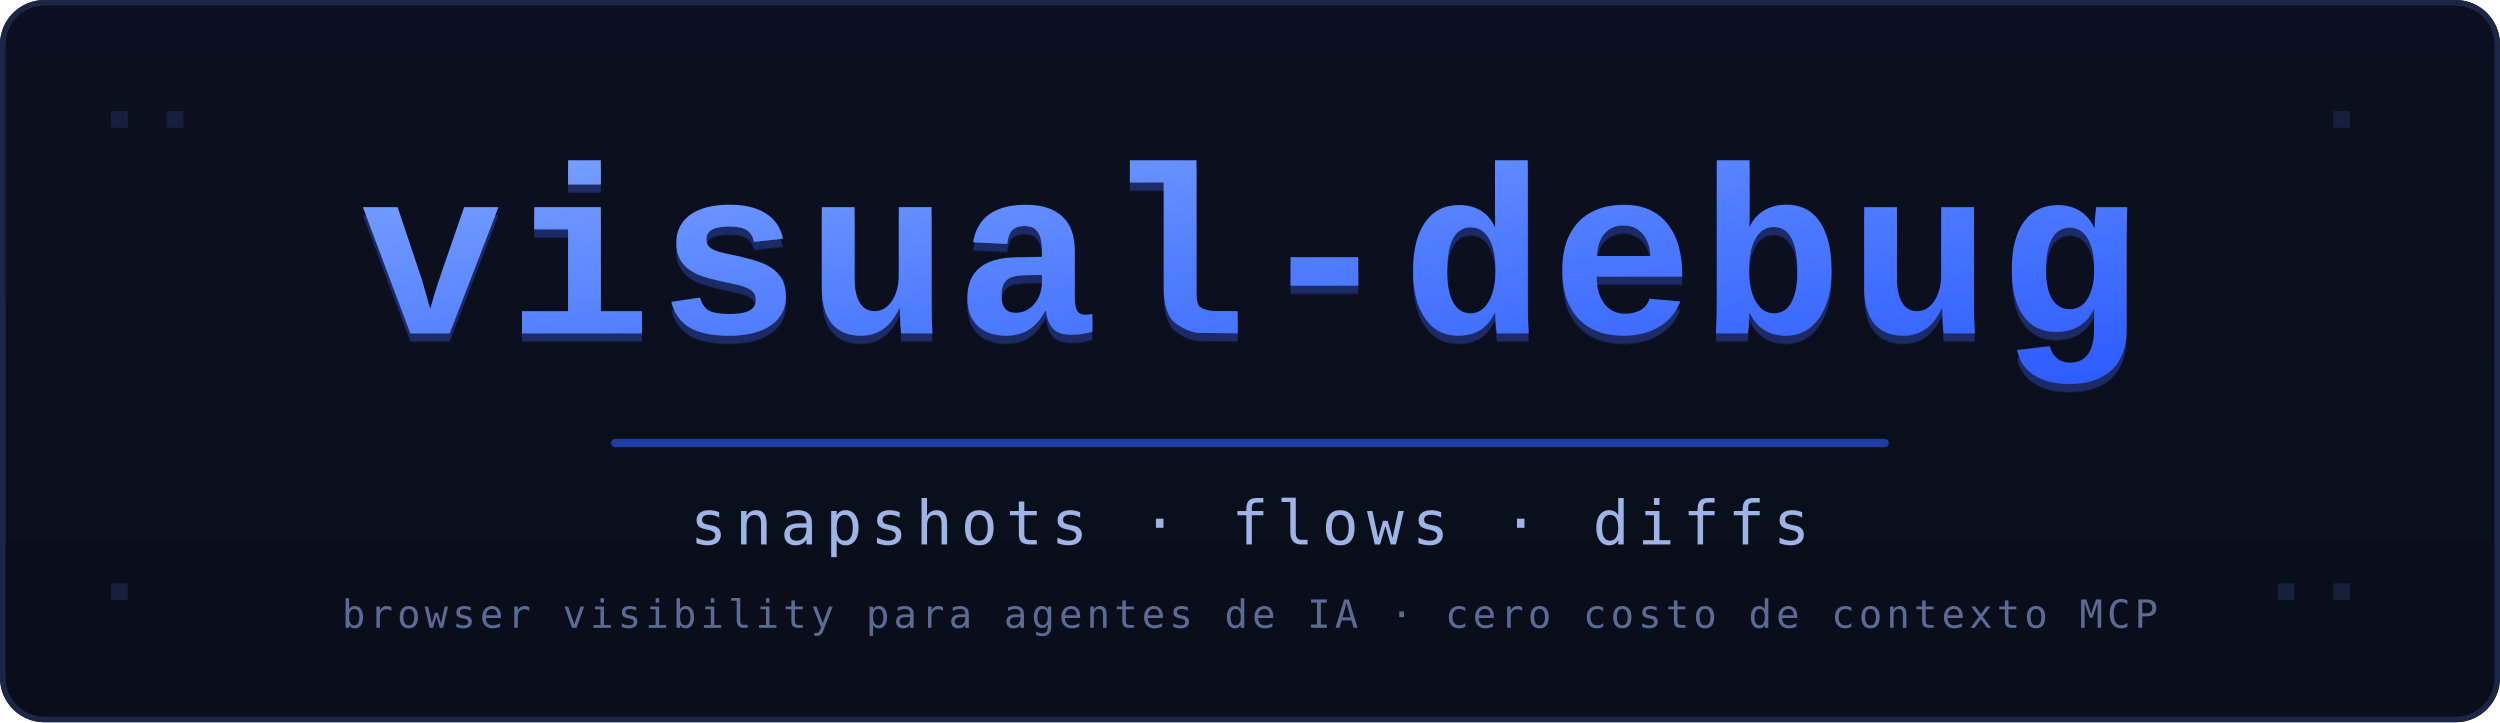
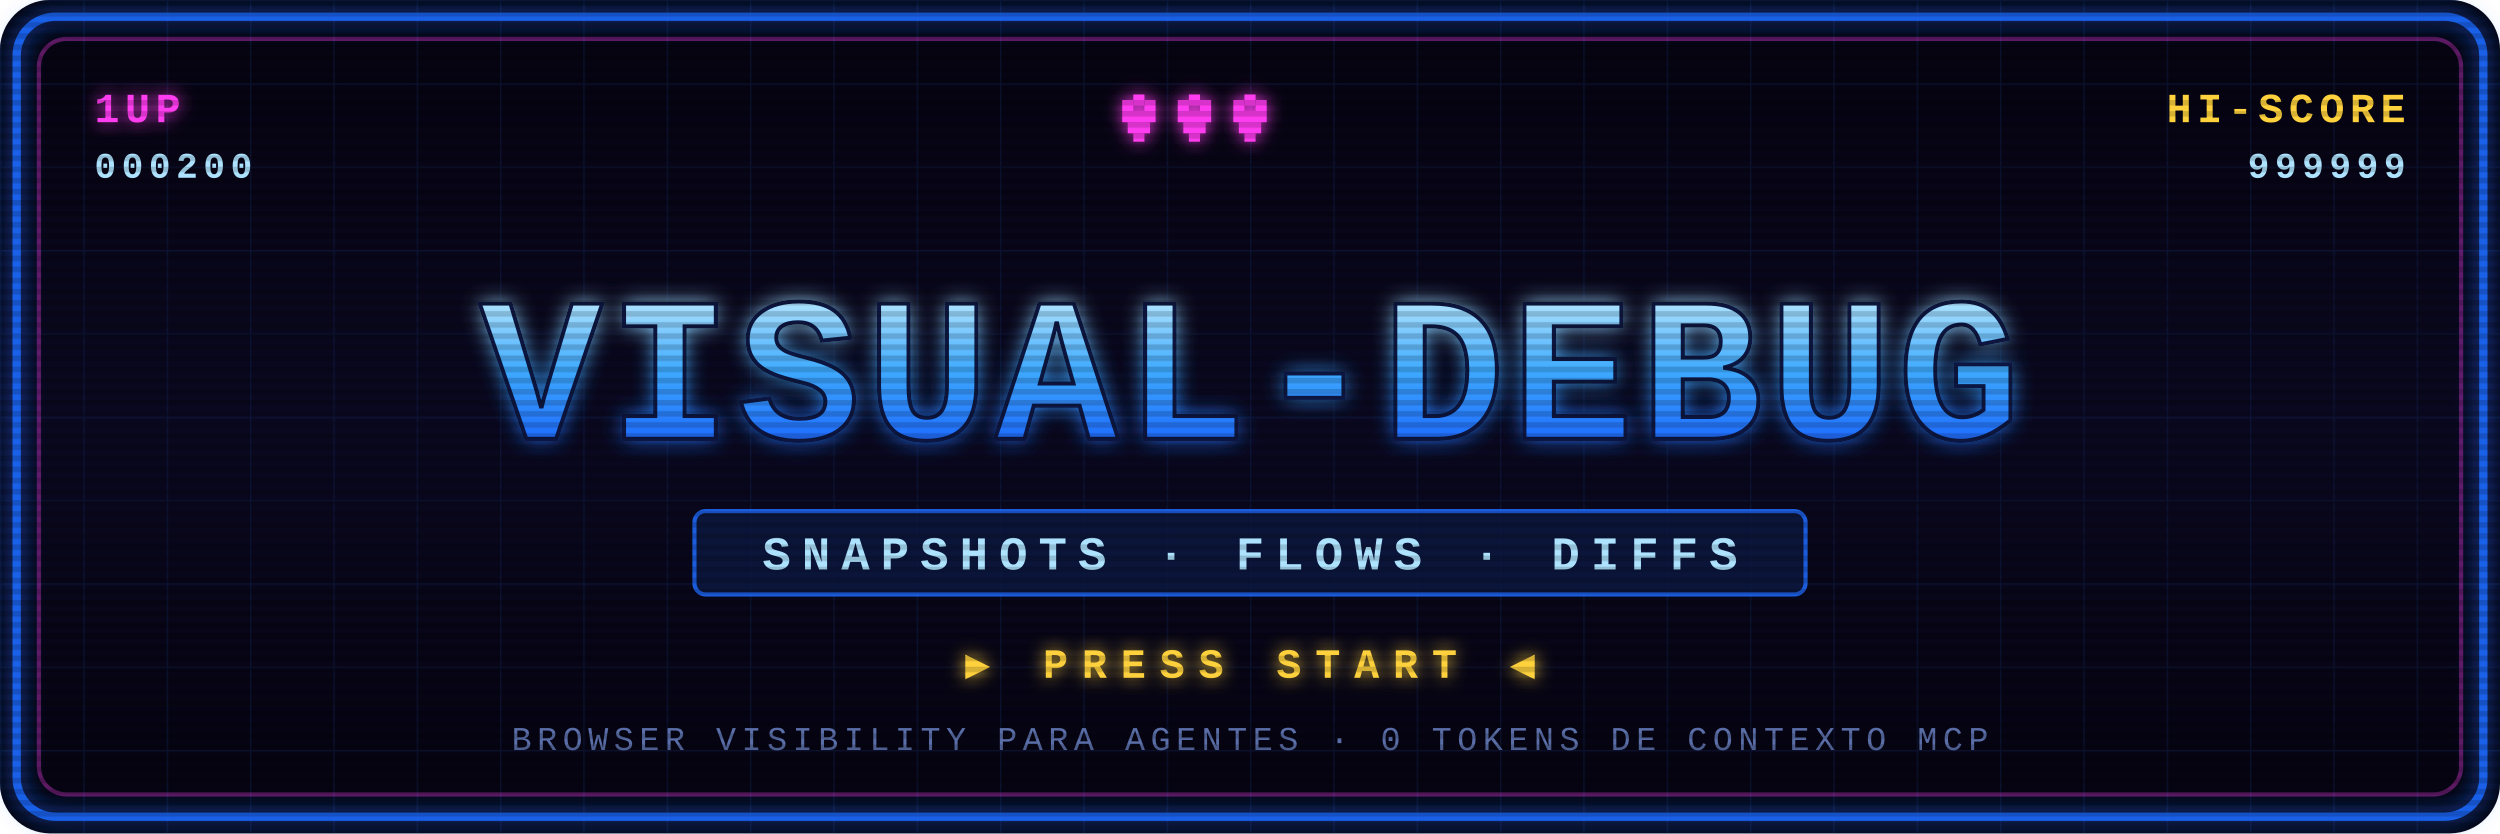
- <svg xmlns="http://www.w3.org/2000/svg" width="900" height="260" viewBox="0 0 900 260" role="img" aria-label="visual-debug">
+ <svg xmlns="http://www.w3.org/2000/svg" width="900" height="300" viewBox="0 0 900 300" role="img" aria-label="visual-debug">
  <defs>
    <linearGradient id="bg" x1="0" y1="0" x2="0" y2="1">
-       <stop offset="0" stop-color="#0b1020" />
-       <stop offset="1" stop-color="#0a0e1a" />
+       <stop offset="0" stop-color="#05030f" />
+       <stop offset="0.5" stop-color="#0a0820" />
+       <stop offset="1" stop-color="#05030f" />
    </linearGradient>
-     <linearGradient id="blue" x1="0" y1="0" x2="1" y2="1">
-       <stop offset="0" stop-color="#7aa2ff" />
-       <stop offset="0.5" stop-color="#4f7cff" />
-       <stop offset="1" stop-color="#2d5bff" />
+     <linearGradient id="neon" x1="0" y1="0" x2="0" y2="1">
+       <stop offset="0" stop-color="#aee3ff" />
+       <stop offset="0.5" stop-color="#3da9ff" />
+       <stop offset="1" stop-color="#1f6bff" />
    </linearGradient>
-     <filter id="shadow" x="-10%" y="-10%" width="120%" height="130%">
-       <feDropShadow dx="0" dy="3" stdDeviation="0" flood-color="#1b2a66" flood-opacity="1" />
+     <filter id="glow" x="-30%" y="-30%" width="160%" height="160%">
+       <feGaussianBlur stdDeviation="4" result="b" />
+       <feMerge>
+         <feMergeNode in="b" />
+         <feMergeNode in="SourceGraphic" />
+       </feMerge>
    </filter>
+     <filter id="glowMag" x="-50%" y="-50%" width="200%" height="200%">
+       <feGaussianBlur stdDeviation="3" result="b" />
+       <feMerge>
+         <feMergeNode in="b" />
+         <feMergeNode in="SourceGraphic" />
+       </feMerge>
+     </filter>
+     <pattern id="scan" width="4" height="4" patternUnits="userSpaceOnUse">
+       <rect width="4" height="2" fill="#000000" opacity="0.16" />
+     </pattern>
+     <pattern id="grid" width="30" height="30" patternUnits="userSpaceOnUse">
+       <path d="M30 0H0V30" fill="none" stroke="#10204a" stroke-width="1" opacity="0.5" />
+     </pattern>
  </defs>
-   <rect width="900" height="260" rx="16" fill="url(#bg)" />
-   <rect x="1" y="1" width="898" height="258" rx="15" fill="none" stroke="#1c2747" stroke-width="2" />
-   <g fill="#16203c">
-     <rect x="40" y="40" width="6" height="6" />
-     <rect x="60" y="40" width="6" height="6" />
-     <rect x="820" y="210" width="6" height="6" />
-     <rect x="840" y="210" width="6" height="6" />
-     <rect x="40" y="210" width="6" height="6" />
-     <rect x="840" y="40" width="6" height="6" />
+   <rect width="900" height="300" rx="18" fill="url(#bg)" />
+   <rect x="0" y="0" width="900" height="300" rx="18" fill="url(#grid)" />
+   <rect x="6" y="6" width="888" height="288" rx="14" fill="none" stroke="#1f6bff" stroke-width="3" opacity="0.9" filter="url(#glow)" />
+   <rect x="14" y="14" width="872" height="272" rx="10" fill="none" stroke="#ff3df0" stroke-width="1.5" opacity="0.35" />
+   <text x="34" y="44" font-family="'Courier New', monospace" font-size="15" font-weight="700" letter-spacing="2" fill="#ff3df0" filter="url(#glowMag)">1UP</text>
+   <text x="34" y="64" font-family="'Courier New', monospace" font-size="13" font-weight="700" letter-spacing="2" fill="#aee3ff">000200</text>
+   <text x="866" y="44" text-anchor="end" font-family="'Courier New', monospace" font-size="15" font-weight="700" letter-spacing="2" fill="#ffd23d">HI-SCORE</text>
+   <text x="866" y="64" text-anchor="end" font-family="'Courier New', monospace" font-size="13" font-weight="700" letter-spacing="2" fill="#aee3ff">999999</text>
+   <g fill="#ff3df0" filter="url(#glowMag)">
+     <g transform="translate(404,34)">
+       <rect x="0" y="2" width="4" height="4" />
+       <rect x="4" y="0" width="4" height="4" />
+       <rect x="8" y="2" width="4" height="4" />
+       <rect x="0" y="6" width="12" height="4" />
+       <rect x="2" y="10" width="8" height="4" />
+       <rect x="4" y="14" width="4" height="3" />
+     </g>
+     <g transform="translate(424,34)">
+       <rect x="0" y="2" width="4" height="4" />
+       <rect x="4" y="0" width="4" height="4" />
+       <rect x="8" y="2" width="4" height="4" />
+       <rect x="0" y="6" width="12" height="4" />
+       <rect x="2" y="10" width="8" height="4" />
+       <rect x="4" y="14" width="4" height="3" />
+     </g>
+     <g transform="translate(444,34)">
+       <rect x="0" y="2" width="4" height="4" />
+       <rect x="4" y="0" width="4" height="4" />
+       <rect x="8" y="2" width="4" height="4" />
+       <rect x="0" y="6" width="12" height="4" />
+       <rect x="2" y="10" width="8" height="4" />
+       <rect x="4" y="14" width="4" height="3" />
+     </g>
  </g>
-   <text x="50%" y="120" text-anchor="middle" font-family="'Courier New', ui-monospace, monospace" font-size="86" font-weight="700" letter-spacing="2" fill="url(#blue)" filter="url(#shadow)">visual-debug</text>
-   <rect x="220" y="158" width="460" height="3" rx="1.5" fill="#2d5bff" opacity="0.6" />
-   <text x="50%" y="196" text-anchor="middle" font-family="ui-monospace, 'SF Mono', Menlo, monospace" font-size="22" font-weight="500" letter-spacing="3" fill="#9fb4e6">snapshots · flows · diffs</text>
-   <text x="50%" y="226" text-anchor="middle" font-family="ui-monospace, 'SF Mono', Menlo, monospace" font-size="14" letter-spacing="1.5" fill="#5b6b94">browser visibility para agentes de IA · cero costo de contexto MCP</text>
+   <text x="450" y="158" text-anchor="middle" font-family="'Courier New', ui-monospace, monospace" font-size="74" font-weight="800" letter-spacing="2" fill="url(#neon)" stroke="#0a1840" stroke-width="1.5" filter="url(#glow)">VISUAL-DEBUG</text>
+   <rect x="250" y="184" width="400" height="30" rx="4" fill="#0c1840" stroke="#1f6bff" stroke-width="1.5" opacity="0.85" />
+   <text x="450" y="205" text-anchor="middle" font-family="'Courier New', monospace" font-size="17" font-weight="700" letter-spacing="4" fill="#aee3ff">SNAPSHOTS · FLOWS · DIFFS</text>
+   <text x="450" y="244" text-anchor="middle" font-family="'Courier New', monospace" font-size="15" font-weight="700" letter-spacing="5" fill="#ffd23d" filter="url(#glowMag)">▶ PRESS START ◀</text>
+   <text x="450" y="270" text-anchor="middle" font-family="'Courier New', monospace" font-size="12" letter-spacing="2" fill="#5a6ea8">BROWSER VISIBILITY PARA AGENTES · 0 TOKENS DE CONTEXTO MCP</text>
+   <rect width="900" height="300" rx="18" fill="url(#scan)" />
</svg>
